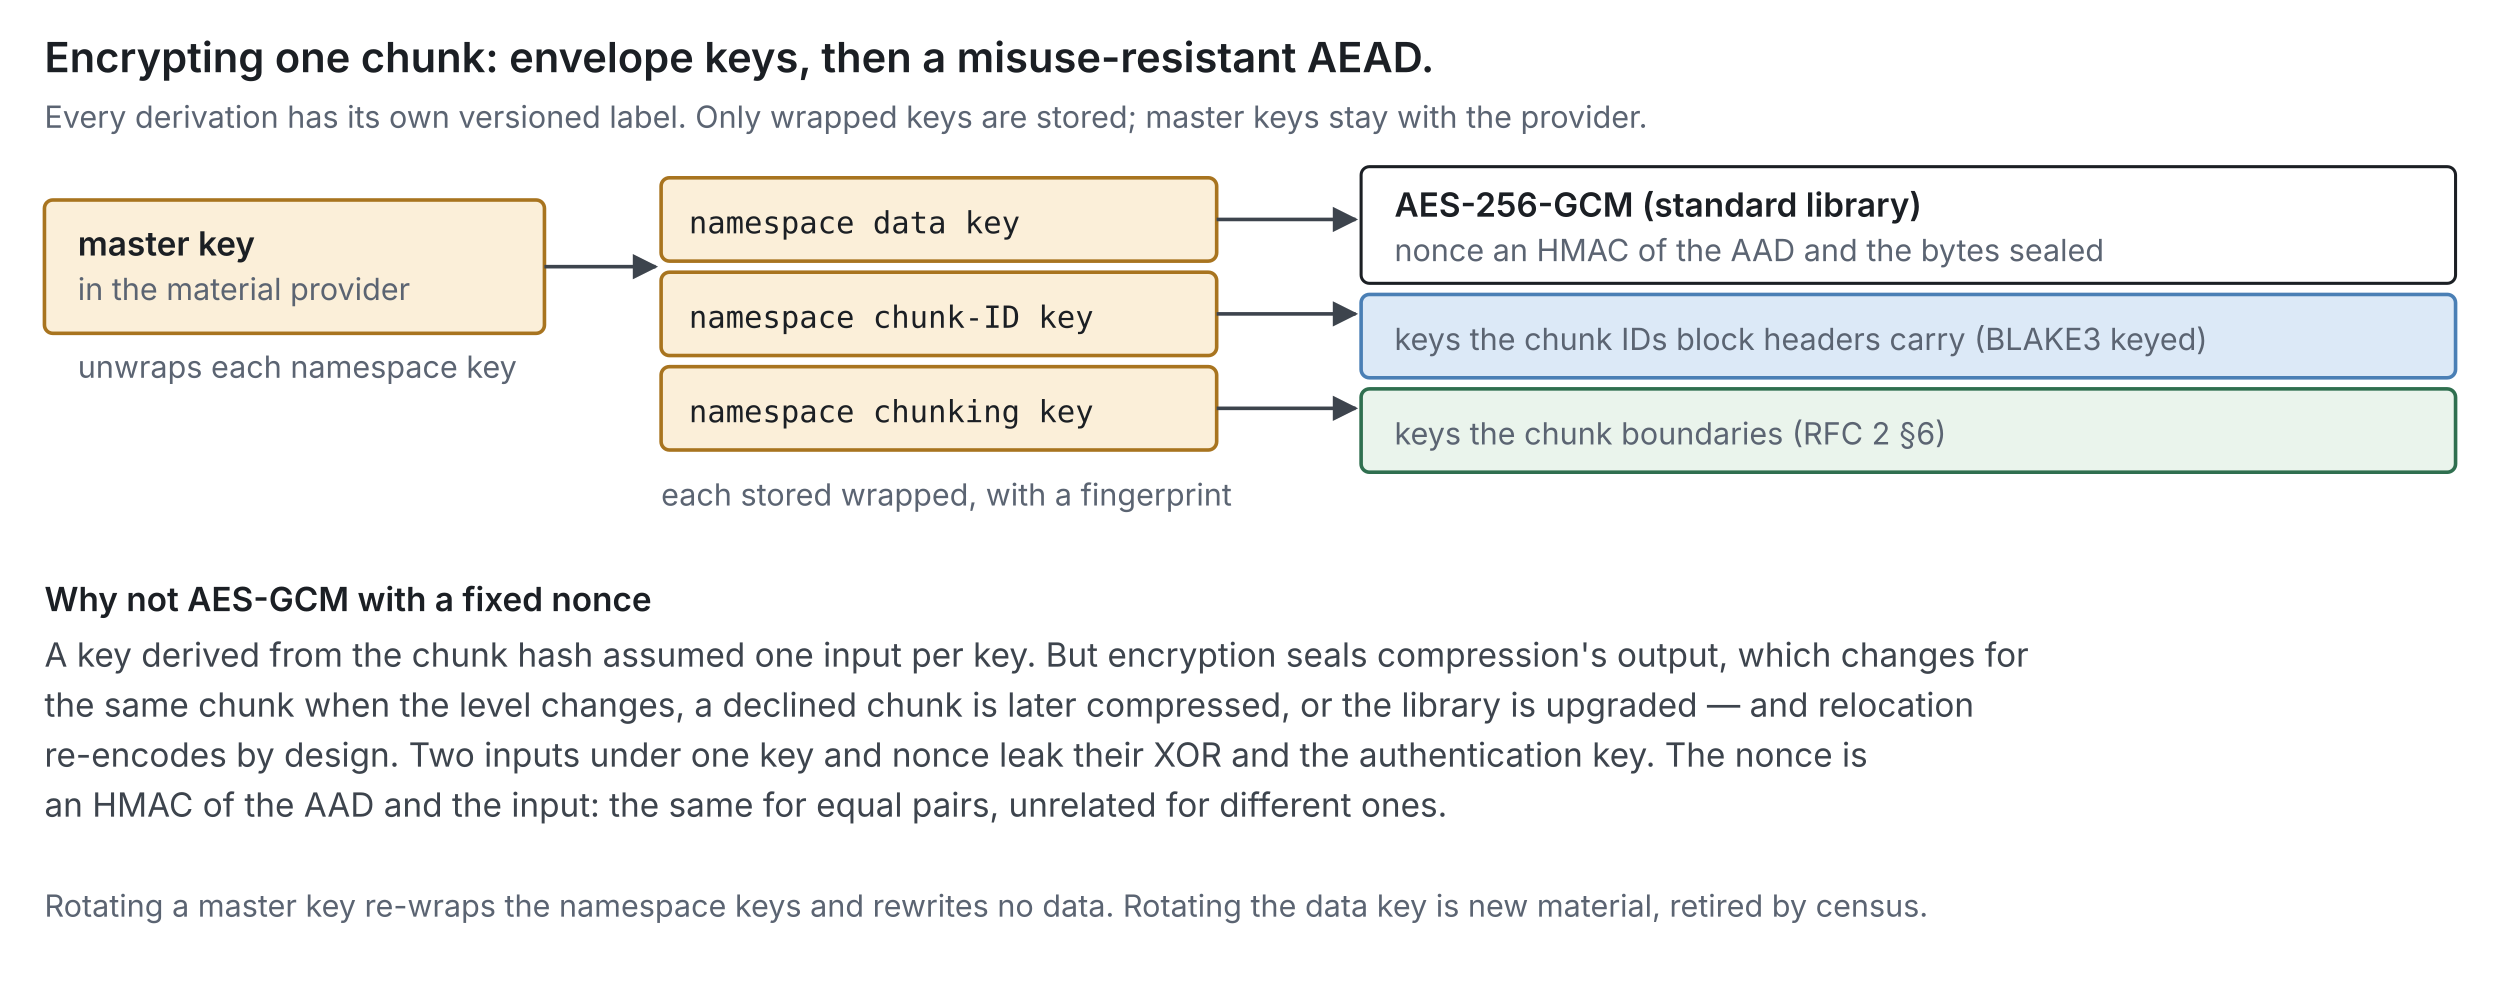
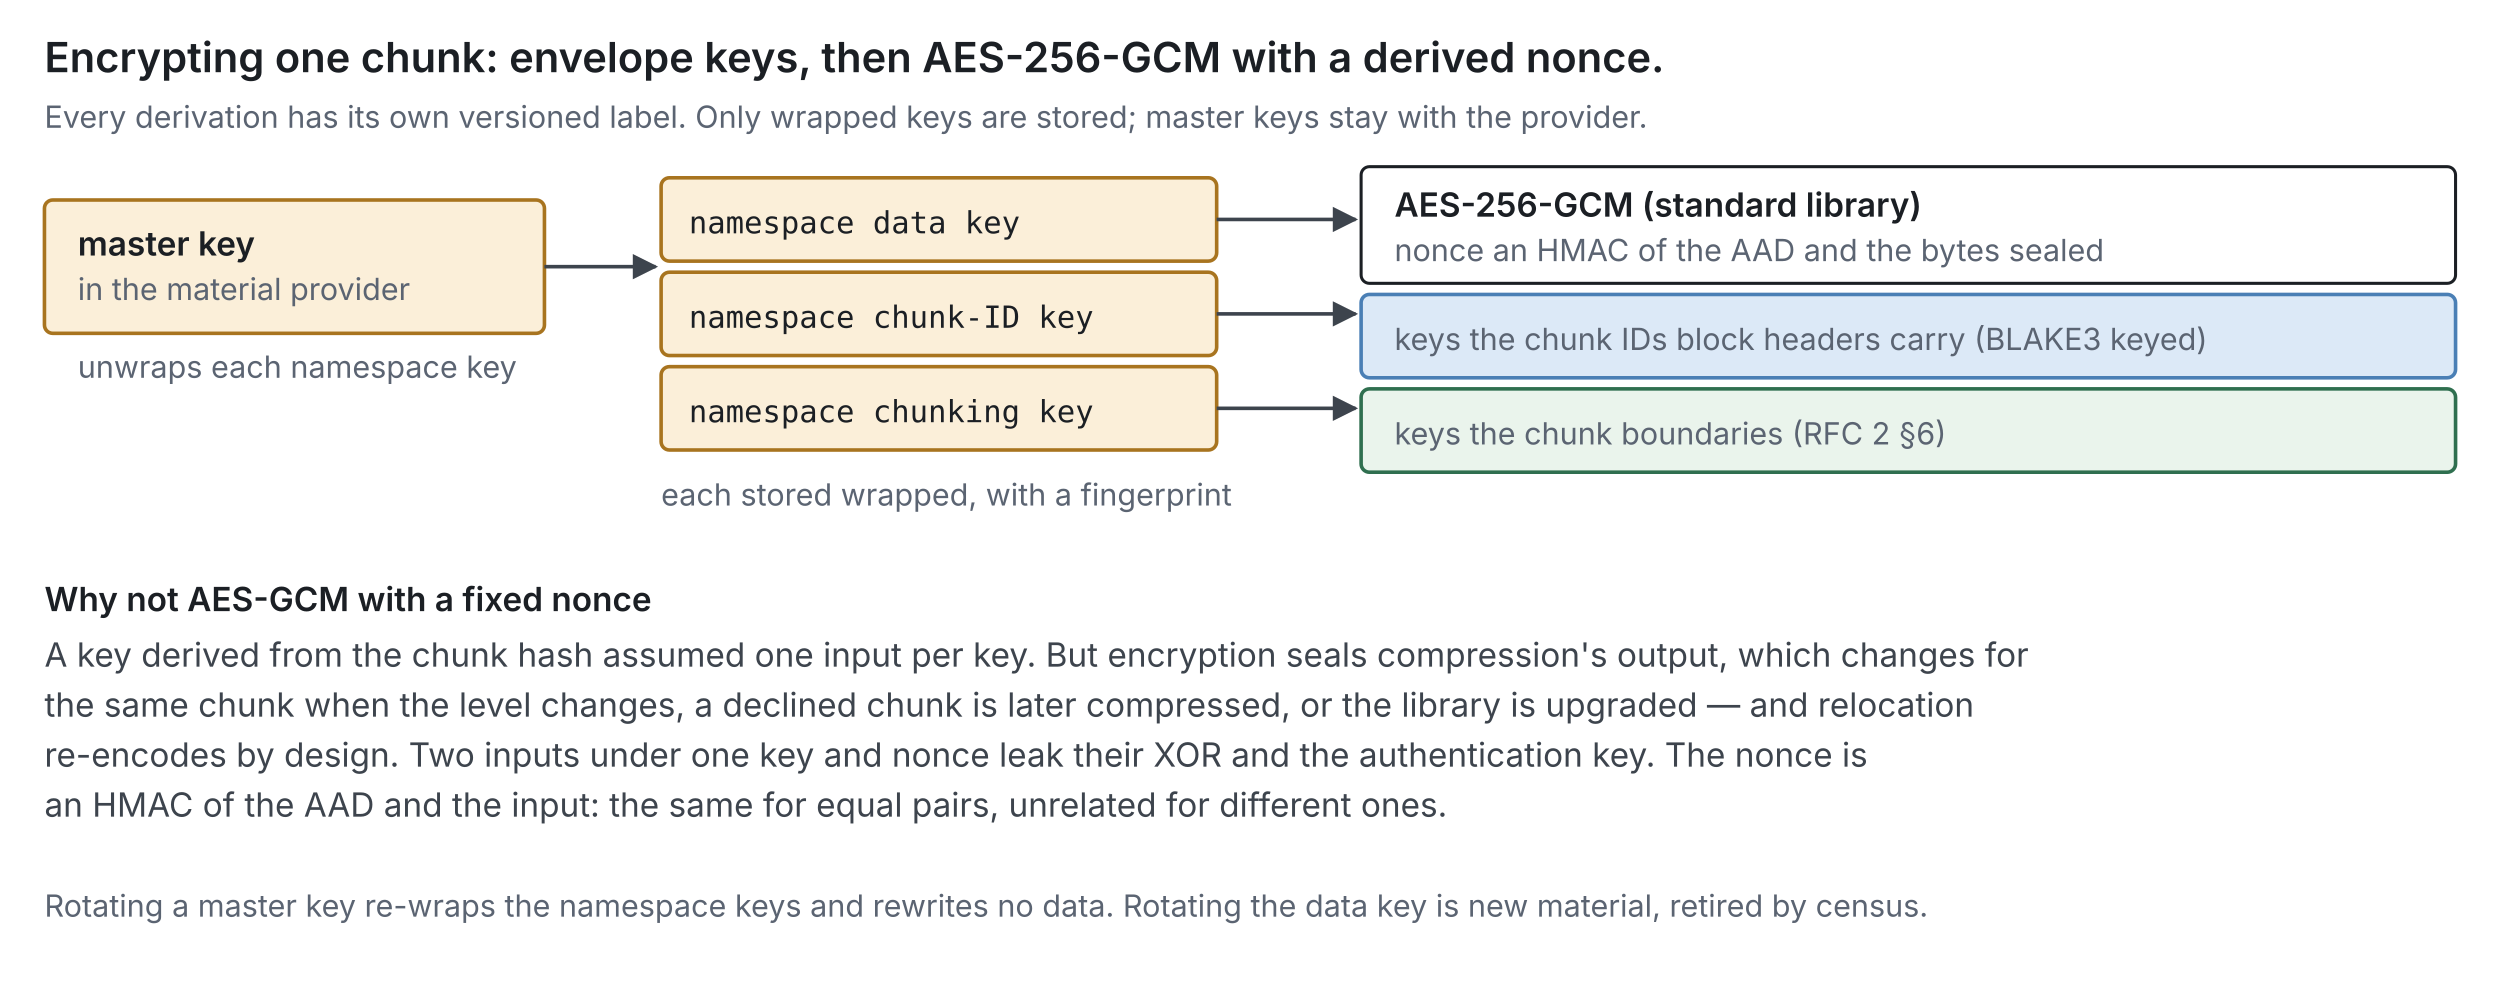
<svg xmlns="http://www.w3.org/2000/svg" viewBox="0 0 900 360" width="900" height="360" font-family="system-ui,-apple-system,Segoe UI,sans-serif">
  <defs>
    <style>
.t{font-size:15px;font-weight:600;fill:#1b1f24}.h{font-size:12px;font-weight:600;fill:#1b1f24}.l{font-size:12px;fill:#3d444d}.s{font-size:11px;fill:#5b6472}
.m{font-family:ui-monospace,SFMono-Regular,Menlo,monospace;font-size:11px;fill:#1b1f24}
.env{fill:#f4f6f8;stroke:#9aa4b2;stroke-width:1.2}.c{fill:#dce9f7;stroke:#4a7fb5;stroke-width:1.3}.a{fill:#eaf4ec;stroke:#2f6f4f;stroke-width:1.3}
.p{fill:#ffffff;stroke:#1b1f24;stroke-width:1.1}.k{fill:#fbefd9;stroke:#a8741f;stroke-width:1.3}.r{fill:#f8e3e6;stroke:#a33a4d;stroke-width:1.3}
.ar{stroke:#3d444d;stroke-width:1.3;fill:none;marker-end:url(#h)}.dash{stroke:#9aa4b2;stroke-width:1.1;stroke-dasharray:4 3;fill:none}
</style>
    <marker id="h" viewBox="0 0 10 10" refX="9" refY="5" markerWidth="7" markerHeight="7" orient="auto-start-reverse">
      <path d="M0 0L10 5L0 10z" fill="#3d444d" />
    </marker>
  </defs>
  <rect width="900" height="360" fill="#ffffff" />
-   <text x="16" y="26" class="t">Encrypting one chunk: envelope keys, then a misuse-resistant AEAD.</text>
+   <text x="16" y="26" class="t">Encrypting one chunk: envelope keys, then AES-256-GCM with a derived nonce.</text>
  <text x="16" y="46" class="s">Every derivation has its own versioned label. Only wrapped keys are stored; master keys stay with the provider.</text>
  <rect x="16" y="72" width="180" height="48" rx="3" class="k" />
  <text x="28" y="92" class="h">master key</text>
  <text x="28" y="108" class="s">in the material provider</text>
  <path d="M196 96H236" class="ar" />
  <text x="28" y="136" class="s">unwraps each namespace key</text>
  <rect x="238" y="64" width="200" height="30" rx="3" class="k" />
  <text x="248" y="84" class="m">namespace data key</text>
  <rect x="238" y="98" width="200" height="30" rx="3" class="k" />
  <text x="248" y="118" class="m">namespace chunk-ID key</text>
  <rect x="238" y="132" width="200" height="30" rx="3" class="k" />
  <text x="248" y="152" class="m">namespace chunking key</text>
  <text x="238" y="182" class="s">each stored wrapped, with a fingerprint</text>
  <path d="M438 79H488" class="ar" />
  <rect x="490" y="60" width="394" height="42" rx="3" class="p" />
  <text x="502" y="78" class="h">AES-256-GCM (standard library)</text>
  <text x="502" y="94" class="s">nonce an HMAC of the AAD and the bytes sealed</text>
  <path d="M438 113H488" class="ar" />
  <rect x="490" y="106" width="394" height="30" rx="3" class="c" />
  <text x="502" y="126" class="s">keys the chunk IDs block headers carry (BLAKE3 keyed)</text>
  <path d="M438 147H488" class="ar" />
  <rect x="490" y="140" width="394" height="30" rx="3" class="a" />
  <text x="502" y="160" class="s">keys the chunk boundaries (RFC 2 §6)</text>
  <text x="16" y="220" class="h">Why not AES-GCM with a fixed nonce</text>
  <text x="16" y="240" class="l">A key derived from the chunk hash assumed one input per key. But encryption seals compression's output, which changes for</text>
  <text x="16" y="258" class="l">the same chunk when the level changes, a declined chunk is later compressed, or the library is upgraded — and relocation</text>
  <text x="16" y="276" class="l">re-encodes by design. Two inputs under one key and nonce leak their XOR and the authentication key. The nonce is</text>
  <text x="16" y="294" class="l">an HMAC of the AAD and the input: the same for equal pairs, unrelated for different ones.</text>
  <text x="16" y="330" class="s">Rotating a master key re-wraps the namespace keys and rewrites no data. Rotating the data key is new material, retired by census.</text>
</svg>
